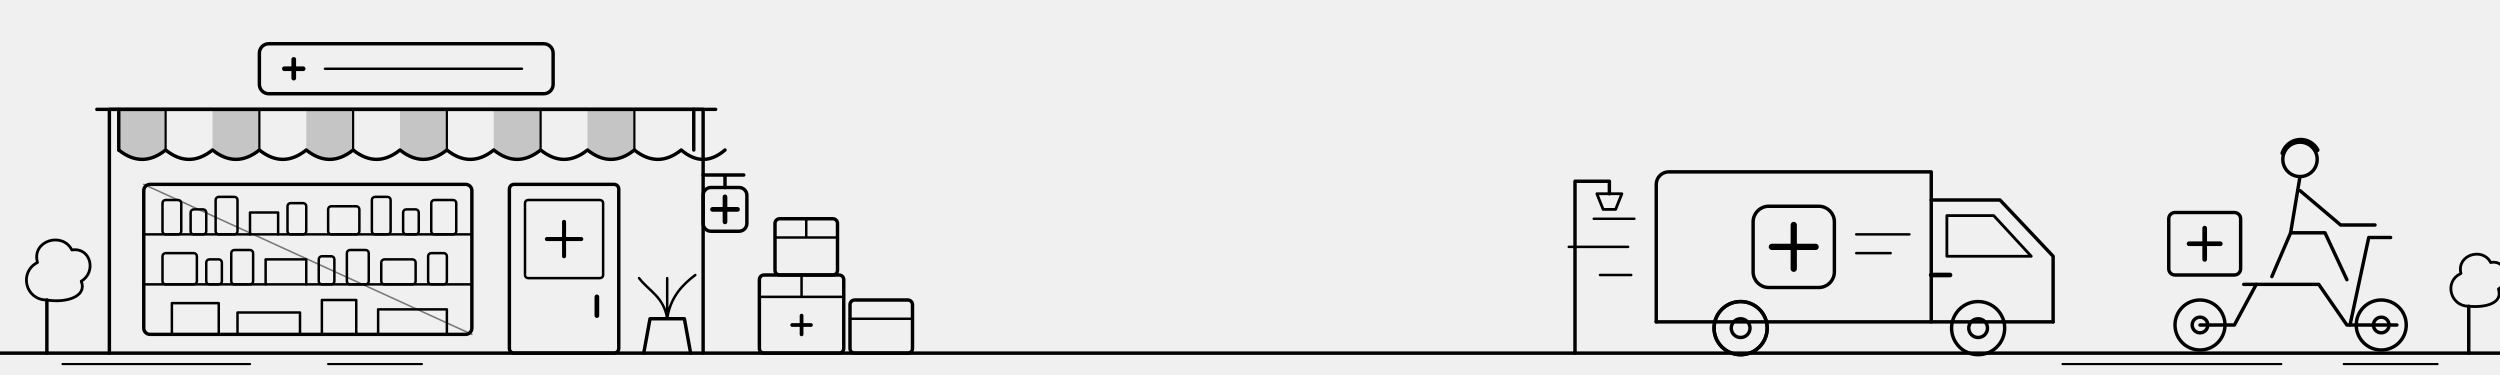
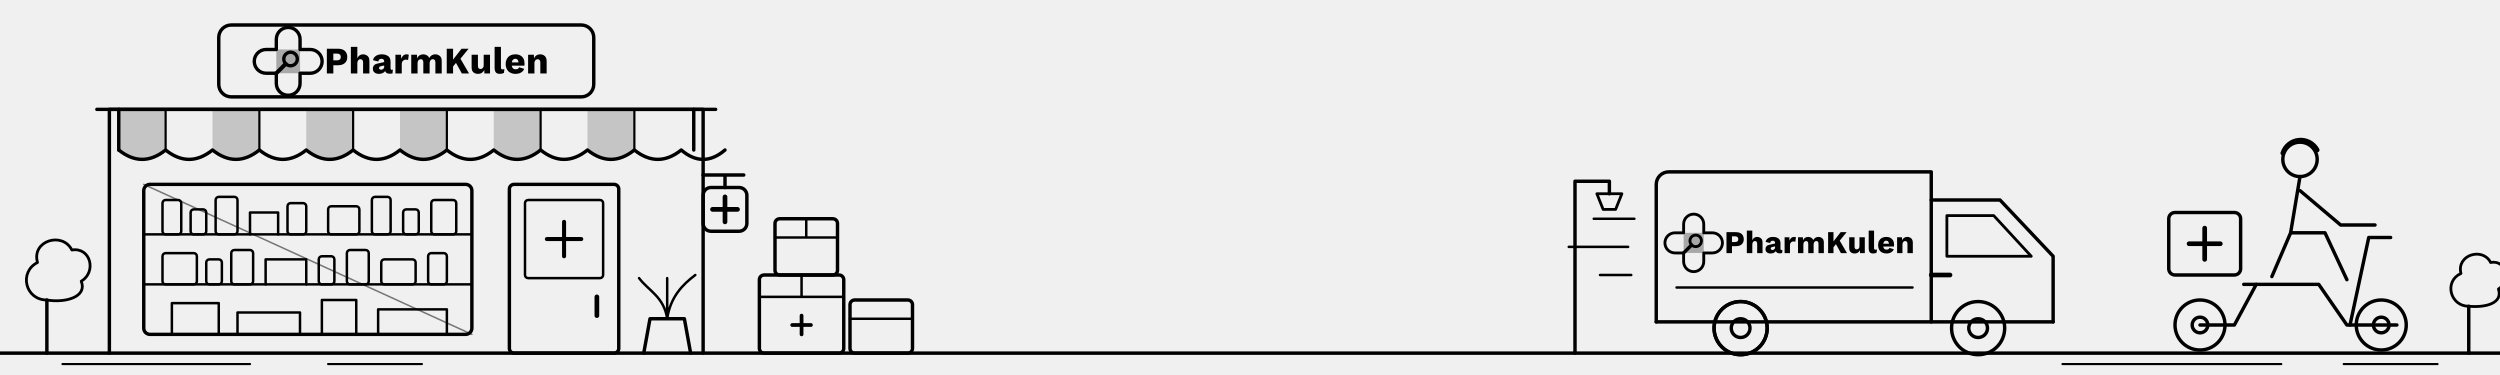
<svg xmlns="http://www.w3.org/2000/svg" width="1600" height="240" viewBox="0 0 1600 240" fill="none" stroke="#000" stroke-width="2.2" stroke-linecap="round" stroke-linejoin="round">
  <path d="M0 226H1600" />
  <path d="M40 233h120M210 233h60M1320 233h140M1500 233h60" stroke-width="1.4" />
  <g transform="translate(70 0)">
    <path d="M0 226V70h380v156" />
    <path d="M-8 70h396" />
-     <rect x="96" y="28" width="188" height="32" rx="6" />
-     <path d="M118 38v12M112 44h12" stroke-width="3" />
-     <path d="M138 44h126" stroke-width="1.6" />
+     <rect x="70" y="16" width="240" height="46" rx="8" />
+     <g transform="translate(98.8 47) scale(0.92)">
+       <g transform="translate(17 -8.4) scale(1.18)">
+         <path d="M-7 -7V-13A7 7 0 0 1 7 -13V-7H13A7 7 0 0 1 13 7H7V13A7 7 0 0 1 -7 13V7H-13A7 7 0 0 1 -13 -7Z" stroke-width="2" />
+         <rect x="-7" y="-7" width="14" height="14" fill="#000" fill-opacity="0.3" stroke="none" />
+         <circle cx="1.4" cy="-1.4" r="4" stroke-width="2" />
+         <path d="M-1.5 1.5L-7 7" stroke-width="2.4" />
+       </g>
+       <path transform="translate(42 0)" d="M9.6 -17.2Q12.7 -17.2 14.4 -15.7Q16.1 -14.1 16.1 -11.4Q16.1 -8.7 14.4 -7.2Q12.7 -5.7 9.6 -5.7H6.4V0H1.9V-17.2ZM8.9 -9.1Q10.2 -9.1 10.9 -9.7Q11.6 -10.2 11.6 -11.4Q11.6 -12.6 10.9 -13.2Q10.2 -13.8 8.9 -13.8H6.4V-9.1ZM18.6 0V-18.5H23.1V-10.6Q23.7 -11.9 24.7 -12.6Q25.7 -13.3 27.1 -13.3Q28.4 -13.3 29.4 -12.7Q30.4 -12.2 31 -11.2Q31.5 -10.2 31.5 -8.7V0H27.1V-7.4Q27.1 -8.8 26.6 -9.4Q26.1 -9.9 25.3 -9.9Q24.7 -9.9 24.2 -9.6Q23.7 -9.3 23.4 -8.6Q23.1 -7.9 23.1 -6.8V0ZM41.8 -8.2Q41.8 -9.2 41.3 -9.7Q40.8 -10.2 40 -10.2Q39.1 -10.2 38.5 -9.8Q37.9 -9.4 37.7 -8.3L34 -9.2Q34.3 -11 35.9 -12.1Q37.4 -13.3 40.2 -13.3Q42.1 -13.3 43.4 -12.7Q44.8 -12.1 45.5 -11Q46.2 -9.9 46.2 -8.3V-3.6Q46.2 -2.5 47.1 -2.5Q47.3 -2.5 47.5 -2.6Q47.7 -2.6 47.8 -2.7L47.6 -0.1Q47.2 0.1 46.7 0.1Q46.3 0.2 45.7 0.2Q44.7 0.2 43.9 -0.1Q43.1 -0.4 42.7 -1.1Q42.2 -1.7 42.2 -2.8V-2.9L42.7 -3.1Q42.7 -2 42.1 -1.2Q41.4 -0.5 40.4 -0.1Q39.3 0.3 38.2 0.3Q36.2 0.3 35 -0.7Q33.9 -1.6 33.9 -3.3Q33.9 -4.7 34.7 -5.6Q35.5 -6.6 37.3 -6.9L42.2 -8L42.2 -5.6L39.7 -5.1Q39 -4.9 38.6 -4.7Q38.2 -4.4 38.2 -3.7Q38.2 -3.2 38.6 -2.9Q39.1 -2.6 39.6 -2.6Q40 -2.6 40.4 -2.7Q40.8 -2.9 41.1 -3.1Q41.4 -3.4 41.6 -3.8Q41.8 -4.2 41.8 -4.8ZM49.6 0V-13H53.5L53.6 -10.2Q54.1 -11.6 55.1 -12.5Q56 -13.3 57.5 -13.3Q58 -13.3 58.3 -13.2Q58.7 -13.1 58.9 -13L58.4 -9.3Q58.2 -9.4 57.8 -9.5Q57.4 -9.6 56.8 -9.6Q56.1 -9.6 55.4 -9.2Q54.8 -8.9 54.4 -8.2Q54 -7.6 54 -6.6V0ZM60.6 0V-13H64.6L64.7 -10.5Q65.3 -11.9 66.4 -12.6Q67.6 -13.3 69 -13.3Q70.4 -13.3 71.5 -12.6Q72.6 -12 73.1 -10.7Q73.5 -11.5 74.2 -12.1Q74.8 -12.7 75.7 -13Q76.5 -13.3 77.4 -13.3Q78.7 -13.3 79.7 -12.7Q80.7 -12.2 81.3 -11.2Q81.8 -10.2 81.8 -8.7V0H77.4V-7.6Q77.4 -8.9 76.9 -9.4Q76.5 -9.9 75.7 -9.9Q75 -9.9 74.5 -9.6Q74 -9.2 73.7 -8.6Q73.4 -7.9 73.4 -6.9V0H69V-7.6Q69 -8.9 68.5 -9.4Q68 -9.9 67.3 -9.9Q66.7 -9.9 66.2 -9.6Q65.6 -9.3 65.3 -8.6Q65 -7.9 65 -6.9V0ZM100.5 -17.2 92.6 -7.5 92.4 -8.2 88.4 -3.2 87.5 -6.8 95.6 -17.2ZM89.7 -17.2V0H85.3V-17.2ZM94.1 -11.5 100.8 0H95.8L90.8 -9ZM107 0.3Q105.7 0.3 104.7 -0.2Q103.7 -0.7 103.1 -1.7Q102.6 -2.7 102.6 -4.3V-13H107V-5.4Q107 -4.2 107.4 -3.7Q107.8 -3.1 108.8 -3.1Q109.3 -3.1 109.7 -3.3Q110.1 -3.5 110.4 -3.8Q110.7 -4.2 110.9 -4.7Q111 -5.3 111 -6V-13H115.4V0H111.5L111.4 -2.4Q111 -1.5 110.3 -0.9Q109.7 -0.3 108.9 -0Q108 0.3 107 0.3ZM123 -18.5V-4.4Q123 -3.6 123.2 -3.2Q123.5 -2.8 124.1 -2.8Q124.5 -2.8 124.8 -2.9Q125 -2.9 125.4 -3L125.1 -0.4Q124.6 -0.1 123.9 0.1Q123.1 0.3 122.4 0.3Q120.2 0.3 119.4 -0.8Q118.6 -1.9 118.6 -3.8V-18.5ZM133.2 0.3Q131.1 0.3 129.6 -0.5Q128 -1.3 127.2 -2.8Q126.3 -4.4 126.3 -6.5Q126.3 -8.7 127.2 -10.2Q128 -11.7 129.5 -12.5Q131.1 -13.3 133 -13.3Q135.1 -13.3 136.5 -12.5Q137.9 -11.7 138.7 -10.3Q139.4 -8.9 139.4 -7.1Q139.4 -6.6 139.4 -6.1Q139.4 -5.7 139.3 -5.4H129.2V-7.7H137.4L135.3 -6.9Q135.3 -8 135 -8.7Q134.8 -9.4 134.3 -9.8Q133.8 -10.2 133 -10.2Q132.2 -10.2 131.7 -9.8Q131.1 -9.4 130.8 -8.6Q130.5 -7.7 130.5 -6.4Q130.5 -5.1 130.8 -4.4Q131.2 -3.6 131.8 -3.2Q132.4 -2.9 133.2 -2.9Q134.2 -2.9 134.8 -3.2Q135.4 -3.6 135.6 -4.3L139.2 -3.2Q138.8 -2.1 137.9 -1.3Q137 -0.5 135.8 -0.1Q134.6 0.3 133.2 0.3ZM141.9 0V-13H145.9L146.1 -8.5L145.6 -9Q146 -11.1 147.2 -12.2Q148.5 -13.3 150.4 -13.3Q151.7 -13.3 152.7 -12.7Q153.7 -12.2 154.2 -11.2Q154.8 -10.2 154.8 -8.7V0H150.4V-7.5Q150.4 -8.8 149.9 -9.3Q149.4 -9.9 148.6 -9.9Q148 -9.9 147.5 -9.6Q147 -9.3 146.6 -8.6Q146.3 -8 146.3 -6.9V0Z" fill="#000" stroke="none" />
+     </g>
    <path d="M6 70v26M374 70v26" />
    <path d="M6 96q15 12 30 0q15 12 30 0q15 12 30 0q15 12 30 0q15 12 30 0q15 12 30 0q15 12 30 0q15 12 30 0q15 12 30 0q15 12 30 0q15 12 30 0q15 12 30 0q14 12 28 0" />
    <path d="M36 70v26M96 70v26M156 70v26M216 70v26M276 70v26M336 70v26" stroke-width="1.4" />
    <path d="M6 70h30v26q-15 12-30 0zM66 70h30v26q-15 12-30 0zM126 70h30v26q-15 12-30 0zM186 70h30v26q-15 12-30 0zM246 70h30v26q-15 12-30 0zM306 70h30v26q-15 12-30 0z" fill="#000" fill-opacity="0.18" stroke="none" />
    <rect x="22" y="118" width="210" height="96" rx="4" />
    <path d="M22 150h210M22 182h210" stroke-width="1.6" />
    <g stroke-width="1.6">
      <rect x="34" y="128" width="12" height="22" rx="2" />
      <rect x="52" y="134" width="10" height="16" rx="2" />
      <rect x="68" y="126" width="14" height="24" rx="2" />
      <path d="M90 150v-14h18v14" />
      <rect x="114" y="130" width="12" height="20" rx="2" />
      <rect x="140" y="132" width="20" height="18" rx="2" />
      <rect x="168" y="126" width="12" height="24" rx="2" />
      <rect x="188" y="134" width="10" height="16" rx="2" />
      <rect x="206" y="128" width="16" height="22" rx="2" />
      <rect x="34" y="162" width="22" height="20" rx="2" />
      <rect x="62" y="166" width="10" height="16" rx="2" />
      <rect x="78" y="160" width="14" height="22" rx="2" />
      <path d="M100 182v-16h26v16" />
      <rect x="134" y="164" width="10" height="18" rx="2" />
      <rect x="152" y="160" width="14" height="22" rx="2" />
      <rect x="174" y="166" width="22" height="16" rx="2" />
      <rect x="204" y="162" width="12" height="20" rx="2" />
      <path d="M40 214v-20h30v20M82 214v-14h40v14M136 214v-22h22v22M172 214v-16h44v16" />
    </g>
    <path d="M22 118l210 96" stroke-width="1" stroke-opacity="0.5" />
    <rect x="256" y="118" width="70" height="108" rx="3" />
    <rect x="266" y="128" width="50" height="50" rx="2" stroke-width="1.6" />
    <path d="M312 190v12" stroke-width="3" />
    <path d="M291 142v22M280 153h22" stroke-width="2.6" />
    <path d="M380 112h26M394 112v8" />
    <rect x="380" y="120" width="28" height="28" rx="5" />
    <path d="M394 126v16M386 134h16" stroke-width="3" />
    <path d="M342 226l4-22h22l4 22" />
    <path d="M357 204c-2-14-12-18-18-26M357 204c2-14 10-22 18-28M357 204v-26" stroke-width="1.6" />
  </g>
  <g transform="translate(486 0)">
    <rect x="0" y="176" width="54" height="50" rx="3" />
    <path d="M27 176v14M0 190h54" stroke-width="1.6" />
    <path d="M27 202v12M21 208h12" stroke-width="2.4" />
    <rect x="58" y="192" width="40" height="34" rx="3" />
    <path d="M58 204h40" stroke-width="1.6" />
    <rect x="10" y="140" width="40" height="36" rx="3" />
    <path d="M30 140v12M10 152h40" stroke-width="1.6" />
  </g>
  <g transform="translate(1060 0)">
    <path d="M0 206V118a8 8 0 0 1 8-8h168v96" />
    <path d="M176 128h44l34 36v42" />
    <path d="M186 138h30l24 26h-54z" stroke-width="1.8" />
    <path d="M0 206h254" />
    <path d="M176 176h12" stroke-width="3" />
    <circle cx="54" cy="210" r="17" fill="#fff" fill-opacity="0" />
    <circle cx="54" cy="210" r="17" />
    <circle cx="54" cy="210" r="6" />
    <circle cx="206" cy="210" r="17" />
    <circle cx="206" cy="210" r="6" />
-     <rect x="62" y="132" width="52" height="52" rx="10" />
-     <path d="M88 144v28M74 158h28" stroke-width="4" />
-     <path d="M128 150h34M128 162h22" stroke-width="1.6" />
+     <g transform="translate(10.7 162) scale(0.78)">
+       <g transform="translate(17 -8.4) scale(1.18)">
+         <path d="M-7 -7V-13A7 7 0 0 1 7 -13V-7H13A7 7 0 0 1 13 7H7V13A7 7 0 0 1 -7 13V7H-13A7 7 0 0 1 -13 -7Z" stroke-width="2" />
+         <rect x="-7" y="-7" width="14" height="14" fill="#000" fill-opacity="0.3" stroke="none" />
+         <circle cx="1.4" cy="-1.4" r="4" stroke-width="2" />
+         <path d="M-1.5 1.5L-7 7" stroke-width="2.4" />
+       </g>
+       <path transform="translate(42 0)" d="M9.6 -17.2Q12.7 -17.2 14.4 -15.7Q16.1 -14.1 16.1 -11.4Q16.1 -8.7 14.4 -7.2Q12.7 -5.7 9.6 -5.7H6.4V0H1.9V-17.2ZM8.9 -9.1Q10.2 -9.1 10.9 -9.7Q11.6 -10.2 11.6 -11.4Q11.6 -12.6 10.9 -13.2Q10.2 -13.8 8.9 -13.8H6.4V-9.1ZM18.6 0V-18.5H23.1V-10.6Q23.7 -11.9 24.7 -12.6Q25.7 -13.3 27.1 -13.3Q28.4 -13.3 29.4 -12.7Q30.4 -12.2 31 -11.2Q31.5 -10.2 31.5 -8.7V0H27.1V-7.4Q27.1 -8.8 26.6 -9.4Q26.1 -9.9 25.3 -9.9Q24.7 -9.9 24.2 -9.6Q23.7 -9.3 23.4 -8.6Q23.1 -7.9 23.1 -6.8V0ZM41.8 -8.2Q41.8 -9.2 41.3 -9.7Q40.8 -10.2 40 -10.2Q39.1 -10.2 38.5 -9.8Q37.9 -9.4 37.7 -8.3L34 -9.2Q34.3 -11 35.9 -12.1Q37.4 -13.3 40.2 -13.3Q42.1 -13.3 43.4 -12.7Q44.8 -12.1 45.5 -11Q46.2 -9.9 46.2 -8.3V-3.6Q46.2 -2.5 47.1 -2.5Q47.3 -2.5 47.5 -2.6Q47.7 -2.6 47.8 -2.7L47.6 -0.1Q47.2 0.1 46.7 0.1Q46.3 0.2 45.7 0.2Q44.7 0.2 43.9 -0.1Q43.1 -0.4 42.7 -1.1Q42.2 -1.7 42.2 -2.8V-2.9L42.7 -3.1Q42.7 -2 42.1 -1.2Q41.4 -0.5 40.4 -0.1Q39.3 0.3 38.2 0.3Q36.2 0.3 35 -0.7Q33.9 -1.6 33.9 -3.3Q33.9 -4.7 34.7 -5.6Q35.5 -6.6 37.3 -6.9L42.2 -8L42.2 -5.6L39.7 -5.1Q39 -4.9 38.6 -4.7Q38.2 -4.4 38.2 -3.7Q38.2 -3.2 38.6 -2.9Q39.1 -2.6 39.6 -2.6Q40 -2.6 40.4 -2.7Q40.8 -2.9 41.1 -3.1Q41.4 -3.4 41.6 -3.8Q41.8 -4.2 41.8 -4.8ZM49.6 0V-13H53.5L53.6 -10.2Q54.1 -11.6 55.1 -12.5Q56 -13.3 57.5 -13.3Q58 -13.3 58.3 -13.2Q58.7 -13.1 58.9 -13L58.4 -9.3Q58.2 -9.4 57.8 -9.5Q57.4 -9.6 56.8 -9.6Q56.1 -9.6 55.4 -9.2Q54.8 -8.9 54.4 -8.2Q54 -7.6 54 -6.6V0ZM60.6 0V-13H64.6L64.7 -10.5Q65.3 -11.9 66.4 -12.6Q67.6 -13.3 69 -13.3Q70.4 -13.3 71.5 -12.6Q72.6 -12 73.1 -10.7Q73.5 -11.5 74.2 -12.1Q74.8 -12.7 75.7 -13Q76.5 -13.3 77.4 -13.3Q78.7 -13.3 79.7 -12.7Q80.7 -12.2 81.3 -11.2Q81.8 -10.2 81.8 -8.7V0H77.4V-7.6Q77.4 -8.9 76.9 -9.4Q76.5 -9.9 75.7 -9.9Q75 -9.9 74.5 -9.6Q74 -9.2 73.7 -8.6Q73.4 -7.9 73.4 -6.9V0H69V-7.6Q69 -8.9 68.5 -9.4Q68 -9.9 67.3 -9.9Q66.7 -9.9 66.2 -9.6Q65.6 -9.3 65.3 -8.6Q65 -7.9 65 -6.9V0ZM100.5 -17.2 92.6 -7.5 92.4 -8.2 88.4 -3.2 87.5 -6.8 95.6 -17.2ZM89.7 -17.2V0H85.3V-17.2ZM94.1 -11.5 100.8 0H95.8L90.8 -9ZM107 0.3Q105.7 0.3 104.7 -0.2Q103.7 -0.7 103.1 -1.7Q102.6 -2.7 102.6 -4.3V-13H107V-5.4Q107 -4.2 107.4 -3.7Q107.8 -3.1 108.8 -3.1Q109.3 -3.1 109.7 -3.3Q110.1 -3.5 110.4 -3.8Q110.7 -4.2 110.9 -4.7Q111 -5.3 111 -6V-13H115.4V0H111.5L111.4 -2.4Q111 -1.5 110.3 -0.9Q109.7 -0.3 108.9 -0Q108 0.3 107 0.3ZM123 -18.5V-4.4Q123 -3.6 123.2 -3.2Q123.5 -2.8 124.1 -2.8Q124.5 -2.8 124.8 -2.9Q125 -2.9 125.4 -3L125.1 -0.4Q124.6 -0.1 123.9 0.1Q123.1 0.3 122.4 0.3Q120.2 0.3 119.4 -0.8Q118.6 -1.9 118.6 -3.8V-18.5ZM133.2 0.3Q131.1 0.3 129.6 -0.5Q128 -1.3 127.2 -2.8Q126.3 -4.4 126.3 -6.5Q126.3 -8.7 127.2 -10.2Q128 -11.7 129.5 -12.5Q131.1 -13.3 133 -13.3Q135.1 -13.3 136.5 -12.5Q137.9 -11.7 138.7 -10.3Q139.4 -8.9 139.4 -7.1Q139.4 -6.6 139.4 -6.1Q139.4 -5.7 139.3 -5.4H129.2V-7.7H137.4L135.3 -6.9Q135.3 -8 135 -8.7Q134.8 -9.4 134.3 -9.8Q133.8 -10.2 133 -10.2Q132.2 -10.2 131.7 -9.8Q131.1 -9.4 130.8 -8.6Q130.5 -7.7 130.5 -6.4Q130.5 -5.1 130.8 -4.4Q131.2 -3.6 131.8 -3.2Q132.4 -2.9 133.2 -2.9Q134.2 -2.9 134.8 -3.2Q135.4 -3.6 135.6 -4.3L139.2 -3.2Q138.8 -2.1 137.9 -1.3Q137 -0.5 135.8 -0.1Q134.6 0.3 133.2 0.3ZM141.9 0V-13H145.9L146.1 -8.5L145.6 -9Q146 -11.1 147.2 -12.2Q148.5 -13.3 150.4 -13.3Q151.7 -13.3 152.7 -12.7Q153.7 -12.2 154.2 -11.2Q154.8 -10.2 154.8 -8.7V0H150.4V-7.5Q150.4 -8.8 149.9 -9.3Q149.4 -9.9 148.6 -9.9Q148 -9.9 147.5 -9.6Q147 -9.3 146.6 -8.6Q146.3 -8 146.3 -6.9V0Z" fill="#000" stroke="none" />
+     </g>
+     <path d="M13 184h151" stroke-width="1.6" />
    <path d="M-40 140h26M-56 158h38M-36 176h20" stroke-width="1.6" />
  </g>
  <g transform="translate(1388 0)">
    <circle cx="20" cy="208" r="16" />
    <circle cx="20" cy="208" r="5" />
    <circle cx="136" cy="208" r="16" />
    <circle cx="136" cy="208" r="5" />
    <path d="M20 208h22l14-26h40l18 26h32" />
    <path d="M116 208l12-56h14" />
    <path d="M56 182h-8" />
    <rect x="0" y="136" width="46" height="40" rx="4" />
    <path d="M23 146v20M13 156h20" stroke-width="3" />
    <circle cx="84" cy="102" r="11" />
    <path d="M73 98a12 12 0 0 1 22-2" stroke-width="3" />
    <path d="M84 113l-6 36h22l14 30" />
    <path d="M84 122l26 22h22" />
    <path d="M78 149l-12 28" />
  </g>
  <path d="M30 226v-34" />
  <path d="M30 192c-14 0-18-18-6-24c-4-14 16-20 22-8c12-2 16 14 6 20c4 10-10 14-22 12z" stroke-width="1.8" />
  <path d="M1008 226V116M1008 116h22M1030 116v8" />
  <path d="M1022 124h16l-4 10h-8z" stroke-width="1.8" />
  <path d="M1580 226v-30" />
  <path d="M1580 196c-12 0-16-16-5-21c-3-12 14-17 19-7c10-2 13 12 5 17c3 9-8 12-19 11z" stroke-width="1.8" />
</svg>
